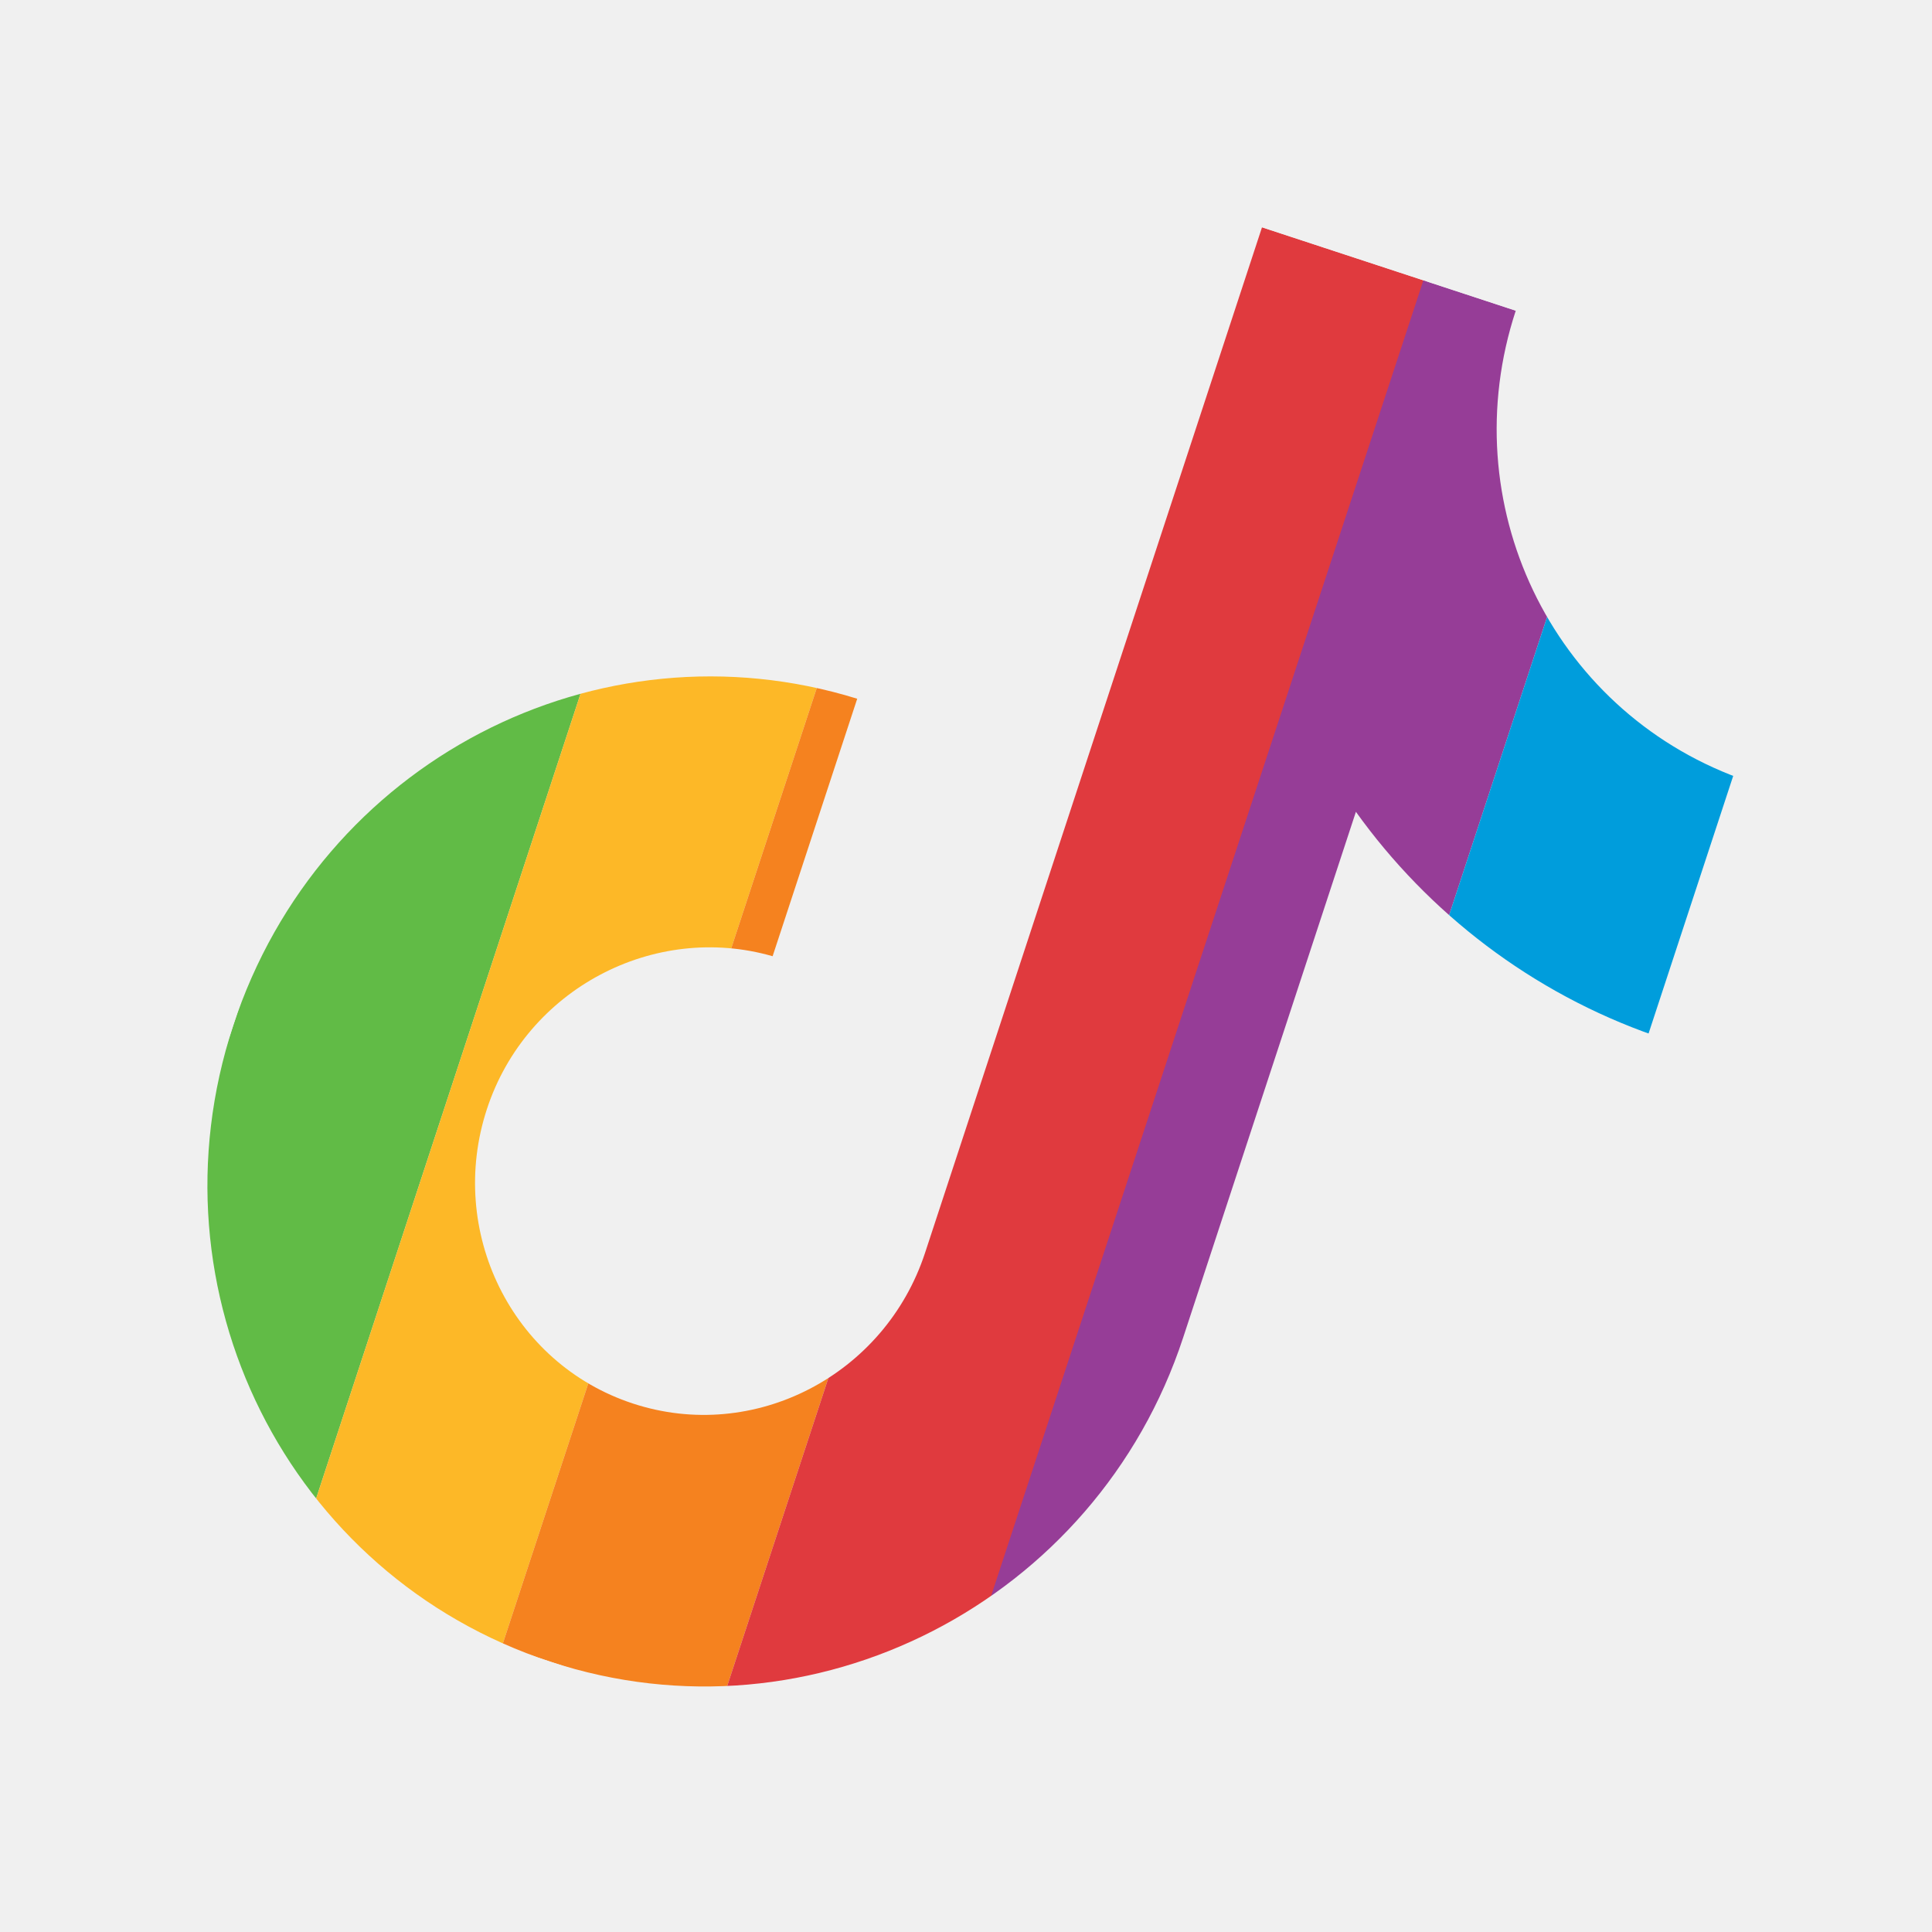
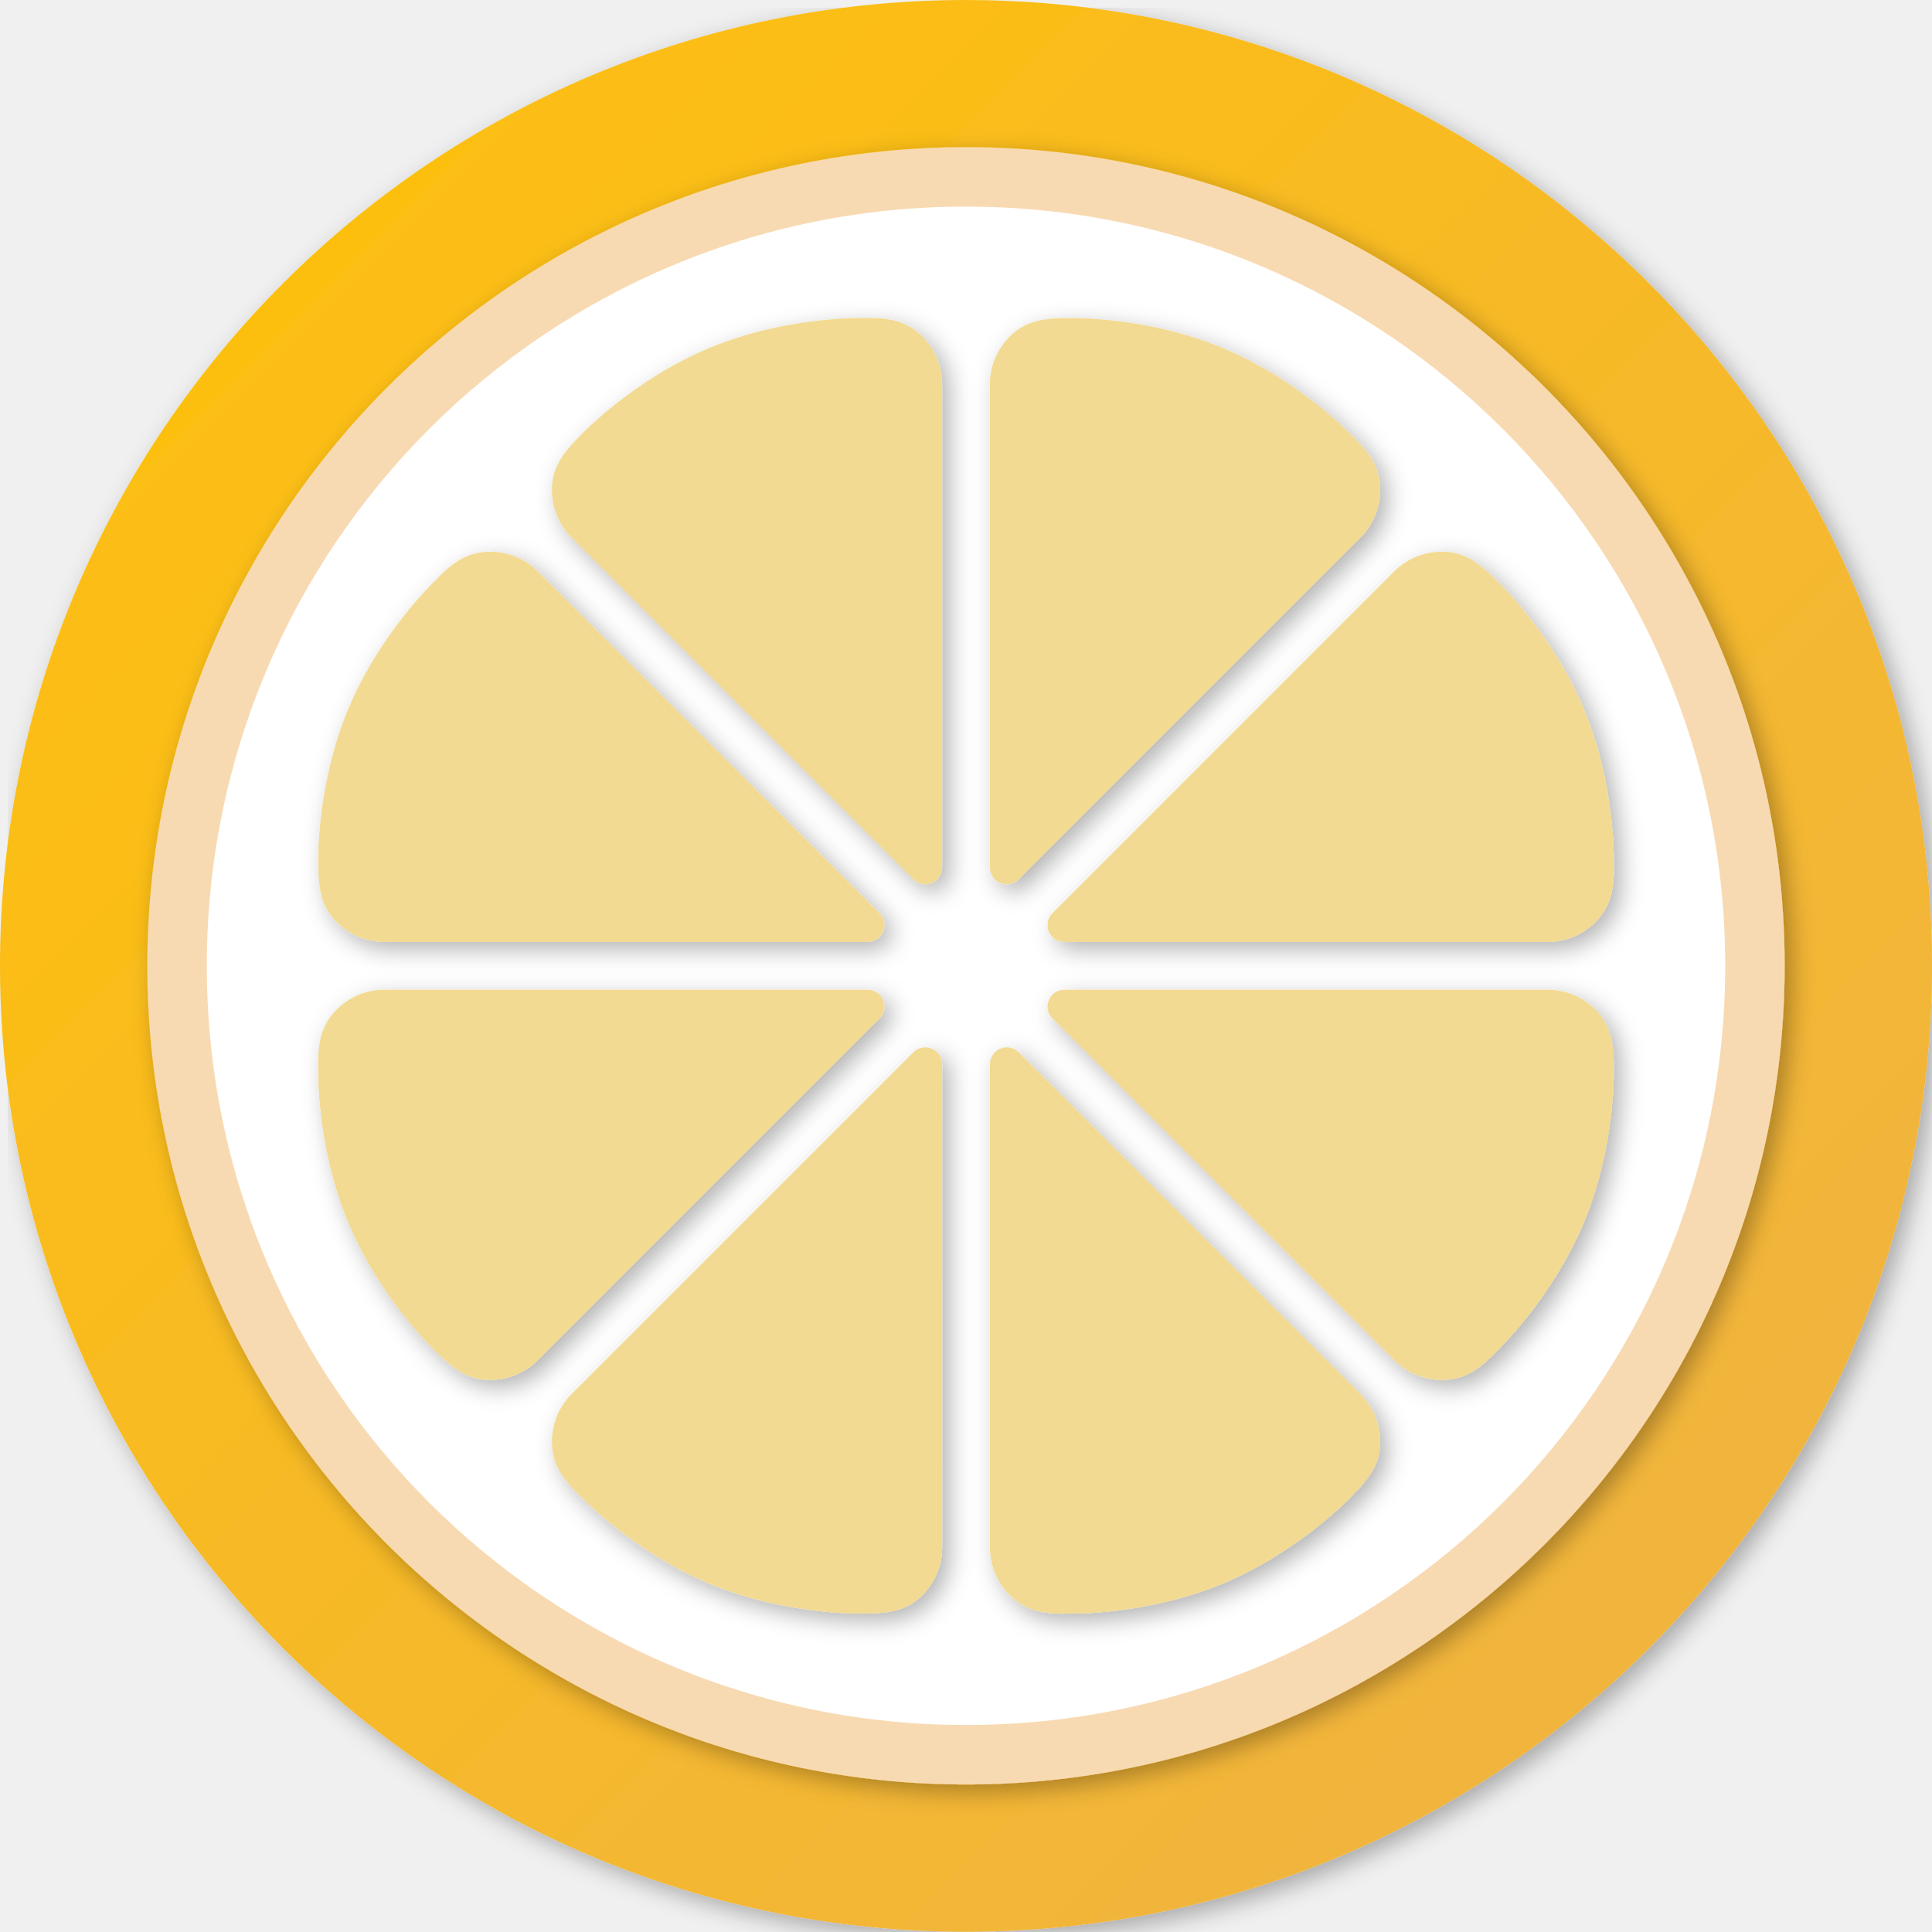
- <svg xmlns="http://www.w3.org/2000/svg" width="512" height="512" viewBox="0 0 512 512" fill="none">
-   <mask id="mask0_185_16" style="mask-type:alpha" maskUnits="userSpaceOnUse" x="54" y="60" width="407" height="387">
-     <path d="M401.69 82.333L334.444 60.239L245.144 332.032C234.504 364.416 199.901 382.519 167.715 371.945C135.529 361.37 118.405 326.271 129.046 293.886C139.495 262.082 173.334 244.367 204.751 253.408L227.171 185.171C158.396 163.855 84.79 201.821 61.8 271.792C38.62 342.344 76.325 417.521 145.87 440.371C215.414 463.22 290.549 424.476 313.539 354.503L359.329 215.137C378.538 241.952 405.964 263.136 438.535 274.479L460.955 206.241C410.948 187.889 384.97 133.222 401.69 82.333Z" fill="white" />
-   </mask>
-   <g mask="url(#mask0_185_16)">
-     <rect x="151.1" width="60" height="420" transform="rotate(18.1883 151.1 0)" fill="#61BB46" />
-     <rect x="208.102" y="18.729" width="59" height="420" transform="rotate(18.1883 208.102 18.7285)" fill="#FDB827" />
-     <rect x="264.154" y="37.145" width="60" height="420" transform="rotate(18.1883 264.154 37.1445)" fill="#F5821F" />
-     <rect x="321.156" y="55.873" width="60" height="420" transform="rotate(18.1883 321.156 55.873)" fill="#E03A3E" />
-     <rect x="377.208" y="74.29" width="59" height="420" transform="rotate(18.1883 377.208 74.29)" fill="#963D97" />
-     <rect x="433.26" y="92.706" width="60" height="420" transform="rotate(18.1883 433.26 92.7061)" fill="#009DDC" />
+ <svg xmlns="http://www.w3.org/2000/svg" height="200px" width="200px" version="1.1" id="_x34_" viewBox="0 0 512 512" xml:space="preserve" fill="#000000" transform="matrix(1, 0, 0, 1, 0, 0)">
+   <defs>
+     <linearGradient id="outerGradient" x1="0%" y1="0%" x2="100%" y2="100%">
+       <stop offset="0%" style="stop-color:#FFC107;stop-opacity:1" />
+       <stop offset="100%" style="stop-color:#EEB248;stop-opacity:1" />
+     </linearGradient>
+     <filter id="shadow" x="-20%" y="-20%" width="140%" height="140%">
+       <feGaussianBlur in="SourceAlpha" stdDeviation="3" />
+       <feOffset dx="2" dy="2" result="offsetblur" />
+       <feComponentTransfer>
+         <feFuncA type="linear" slope="0.3" />
+       </feComponentTransfer>
+       <feMerge>
+         <feMergeNode />
+         <feMergeNode in="SourceGraphic" />
+       </feMerge>
+     </filter>
+   </defs>
+   <g id="SVGRepo_bgCarrier" stroke-width="0" />
+   <g id="SVGRepo_tracerCarrier" stroke-linecap="round" stroke-linejoin="round" />
+   <g id="SVGRepo_iconCarrier">
+     <g>
+       <g>
+         <path style="fill:url(#outerGradient);filter:url(#shadow);" d="M512,255.964c0,141.118-114.845,255.964-256.037,255.964c-46.451,0-90.116-12.475-127.688-34.197 c-38.967-22.529-71.549-55.112-94.078-94.078C12.475,346.079,0,302.416,0,255.964C0,114.773,114.845,0,255.963,0 c59.148,0,113.673,20.107,157.042,53.864C429.81,67,445,82.117,458.063,98.922C491.893,142.292,512,196.816,512,255.964z">
+         </path>
+         <path style="fill:#F8DAB2;filter:url(#shadow);" d="M255.993,472.906c-119.622,0-216.945-97.327-216.945-216.956 c0-119.629,97.323-216.956,216.945-216.956c119.636,0,216.956,97.327,216.956,216.956 C472.949,375.579,375.629,472.906,255.993,472.906z">
+         </path>
+         <path style="fill:#FFFFFF;" d="M457.197,255.95c0,111.115-90.075,201.193-201.204,201.193 c-111.109,0-201.183-90.078-201.183-201.193S144.884,54.756,255.993,54.756C367.122,54.756,457.197,144.835,457.197,255.95z">
+         </path>
+         <g>
+           <g>
+             <path style="fill:#F3DA92;filter:url(#shadow);" d="M151.492,369.409c-3.776,3.776-5.662,9.04-5.145,14.358c0.509,5.314,3.504,9.03,7.804,13.104 c0,0,13.867,14.533,34.005,22.875c20.138,8.342,40.218,7.865,40.218,7.865c5.561,0.011,10.663-0.343,14.784-3.74 c4.128-3.397,6.514-8.453,6.514-13.795l-0.007-128.053c0-1.81-1.082-3.436-2.752-4.128c-1.67-0.688-3.591-0.308-4.866,0.967 L151.492,369.409z">
+             </path>
+             <path style="fill:#F3DA92;filter:url(#shadow);" d="M360.508,142.488c3.776-3.776,5.661-9.036,5.16-14.354c-0.523-5.314-3.512-9.03-7.819-13.104 c0,0-13.859-14.537-33.997-22.875c-20.137-8.345-40.225-7.865-40.225-7.865c-5.561-0.011-10.663,0.343-14.785,3.74 c-4.121,3.397-6.507,8.453-6.507,13.796v128.053c0,1.806,1.09,3.437,2.759,4.128c1.663,0.688,3.583,0.308,4.866-0.967 L360.508,142.488z">
+             </path>
+           </g>
+           <g>
+             <path style="fill:#F3DA92;filter:url(#shadow);" d="M101.875,262.281c-5.346,0-10.398,2.383-13.792,6.508c-3.401,4.124-3.906,8.865-3.748,14.795 c0,0-0.481,20.076,7.862,40.214c8.345,20.134,22.889,33.997,22.889,33.997c3.924,3.938,7.776,7.295,13.097,7.811 c5.31,0.516,10.581-1.372,14.35-5.149l90.562-90.551c1.276-1.279,1.656-3.196,0.961-4.87c-0.688-1.666-2.314-2.756-4.128-2.756 H101.875z">
+             </path>
+             <path style="fill:#F3DA92;filter:url(#shadow);" d="M410.128,249.619c5.339,0,10.405-2.39,13.788-6.508c3.397-4.132,3.913-8.865,3.748-14.795 c0,0,0.48-20.076-7.862-40.214c-8.349-20.137-22.882-33.994-22.882-33.994c-3.92-3.941-7.783-7.302-13.108-7.815 c-5.31-0.516-10.578,1.372-14.361,5.149l-90.54,90.552c-1.275,1.272-1.663,3.196-0.967,4.87 c0.688,1.666,2.329,2.756,4.128,2.756H410.128z">
+             </path>
+           </g>
+           <g>
+             <path style="fill:#F3DA92;filter:url(#shadow);" d="M142.534,151.442c-3.769-3.78-9.04-5.665-14.35-5.149c-5.321,0.512-9.026,3.508-13.097,7.811 c0,0-14.544,13.86-22.889,33.994c-8.342,20.141-7.862,40.217-7.862,40.217c0,5.565,0.347,10.664,3.748,14.795 c3.393,4.118,8.446,6.508,13.792,6.508h128.053c1.813,0,3.44-1.09,4.128-2.759c0.695-1.67,0.316-3.594-0.967-4.866 L142.534,151.442z">
+             </path>
+             <path style="fill:#F3DA92;filter:url(#shadow);" d="M369.451,360.458c3.784,3.773,9.051,5.665,14.361,5.149c5.325-0.516,9.037-3.508,13.108-7.815 c0,0,14.533-13.86,22.882-33.997c8.342-20.134,7.862-40.211,7.862-40.211c0.007-5.565-0.351-10.671-3.748-14.795 c-3.383-4.125-8.449-6.511-13.788-6.511l-128.057,0.004c-1.799,0-3.433,1.09-4.128,2.756c-0.696,1.67-0.316,3.591,0.967,4.87 L369.451,360.458z">
+             </path>
+           </g>
+           <g>
+             <path style="fill:#F3DA92;filter:url(#shadow);" d="M249.665,101.822c0.007-5.339-2.38-10.395-6.508-13.796c-4.12-3.397-8.85-3.902-14.784-3.74 c0,0-20.08-0.481-40.218,7.858c-20.137,8.345-34.005,22.886-34.005,22.886c-3.934,3.924-7.295,7.783-7.804,13.1 c-0.517,5.321,1.369,10.581,5.145,14.358l90.555,90.544c1.275,1.283,3.196,1.659,4.866,0.971 c1.669-0.688,2.752-2.322,2.752-4.124V101.822z">
+             </path>
+             <path style="fill:#F3DA92;filter:url(#shadow);" d="M262.335,410.075c0,5.342,2.386,10.398,6.507,13.795c4.121,3.393,8.865,3.906,14.785,3.74 c0,0,20.087,0.477,40.225-7.865c20.138-8.342,33.997-22.875,33.997-22.875c3.942-3.931,7.296-7.79,7.819-13.108 c0.501-5.314-1.383-10.578-5.16-14.354l-90.548-90.552c-1.283-1.272-3.203-1.659-4.866-0.967 c-1.669,0.691-2.759,2.318-2.759,4.128V410.075z">
+             </path>
+           </g>
+         </g>
+       </g>
+     </g>
  </g>
</svg>
